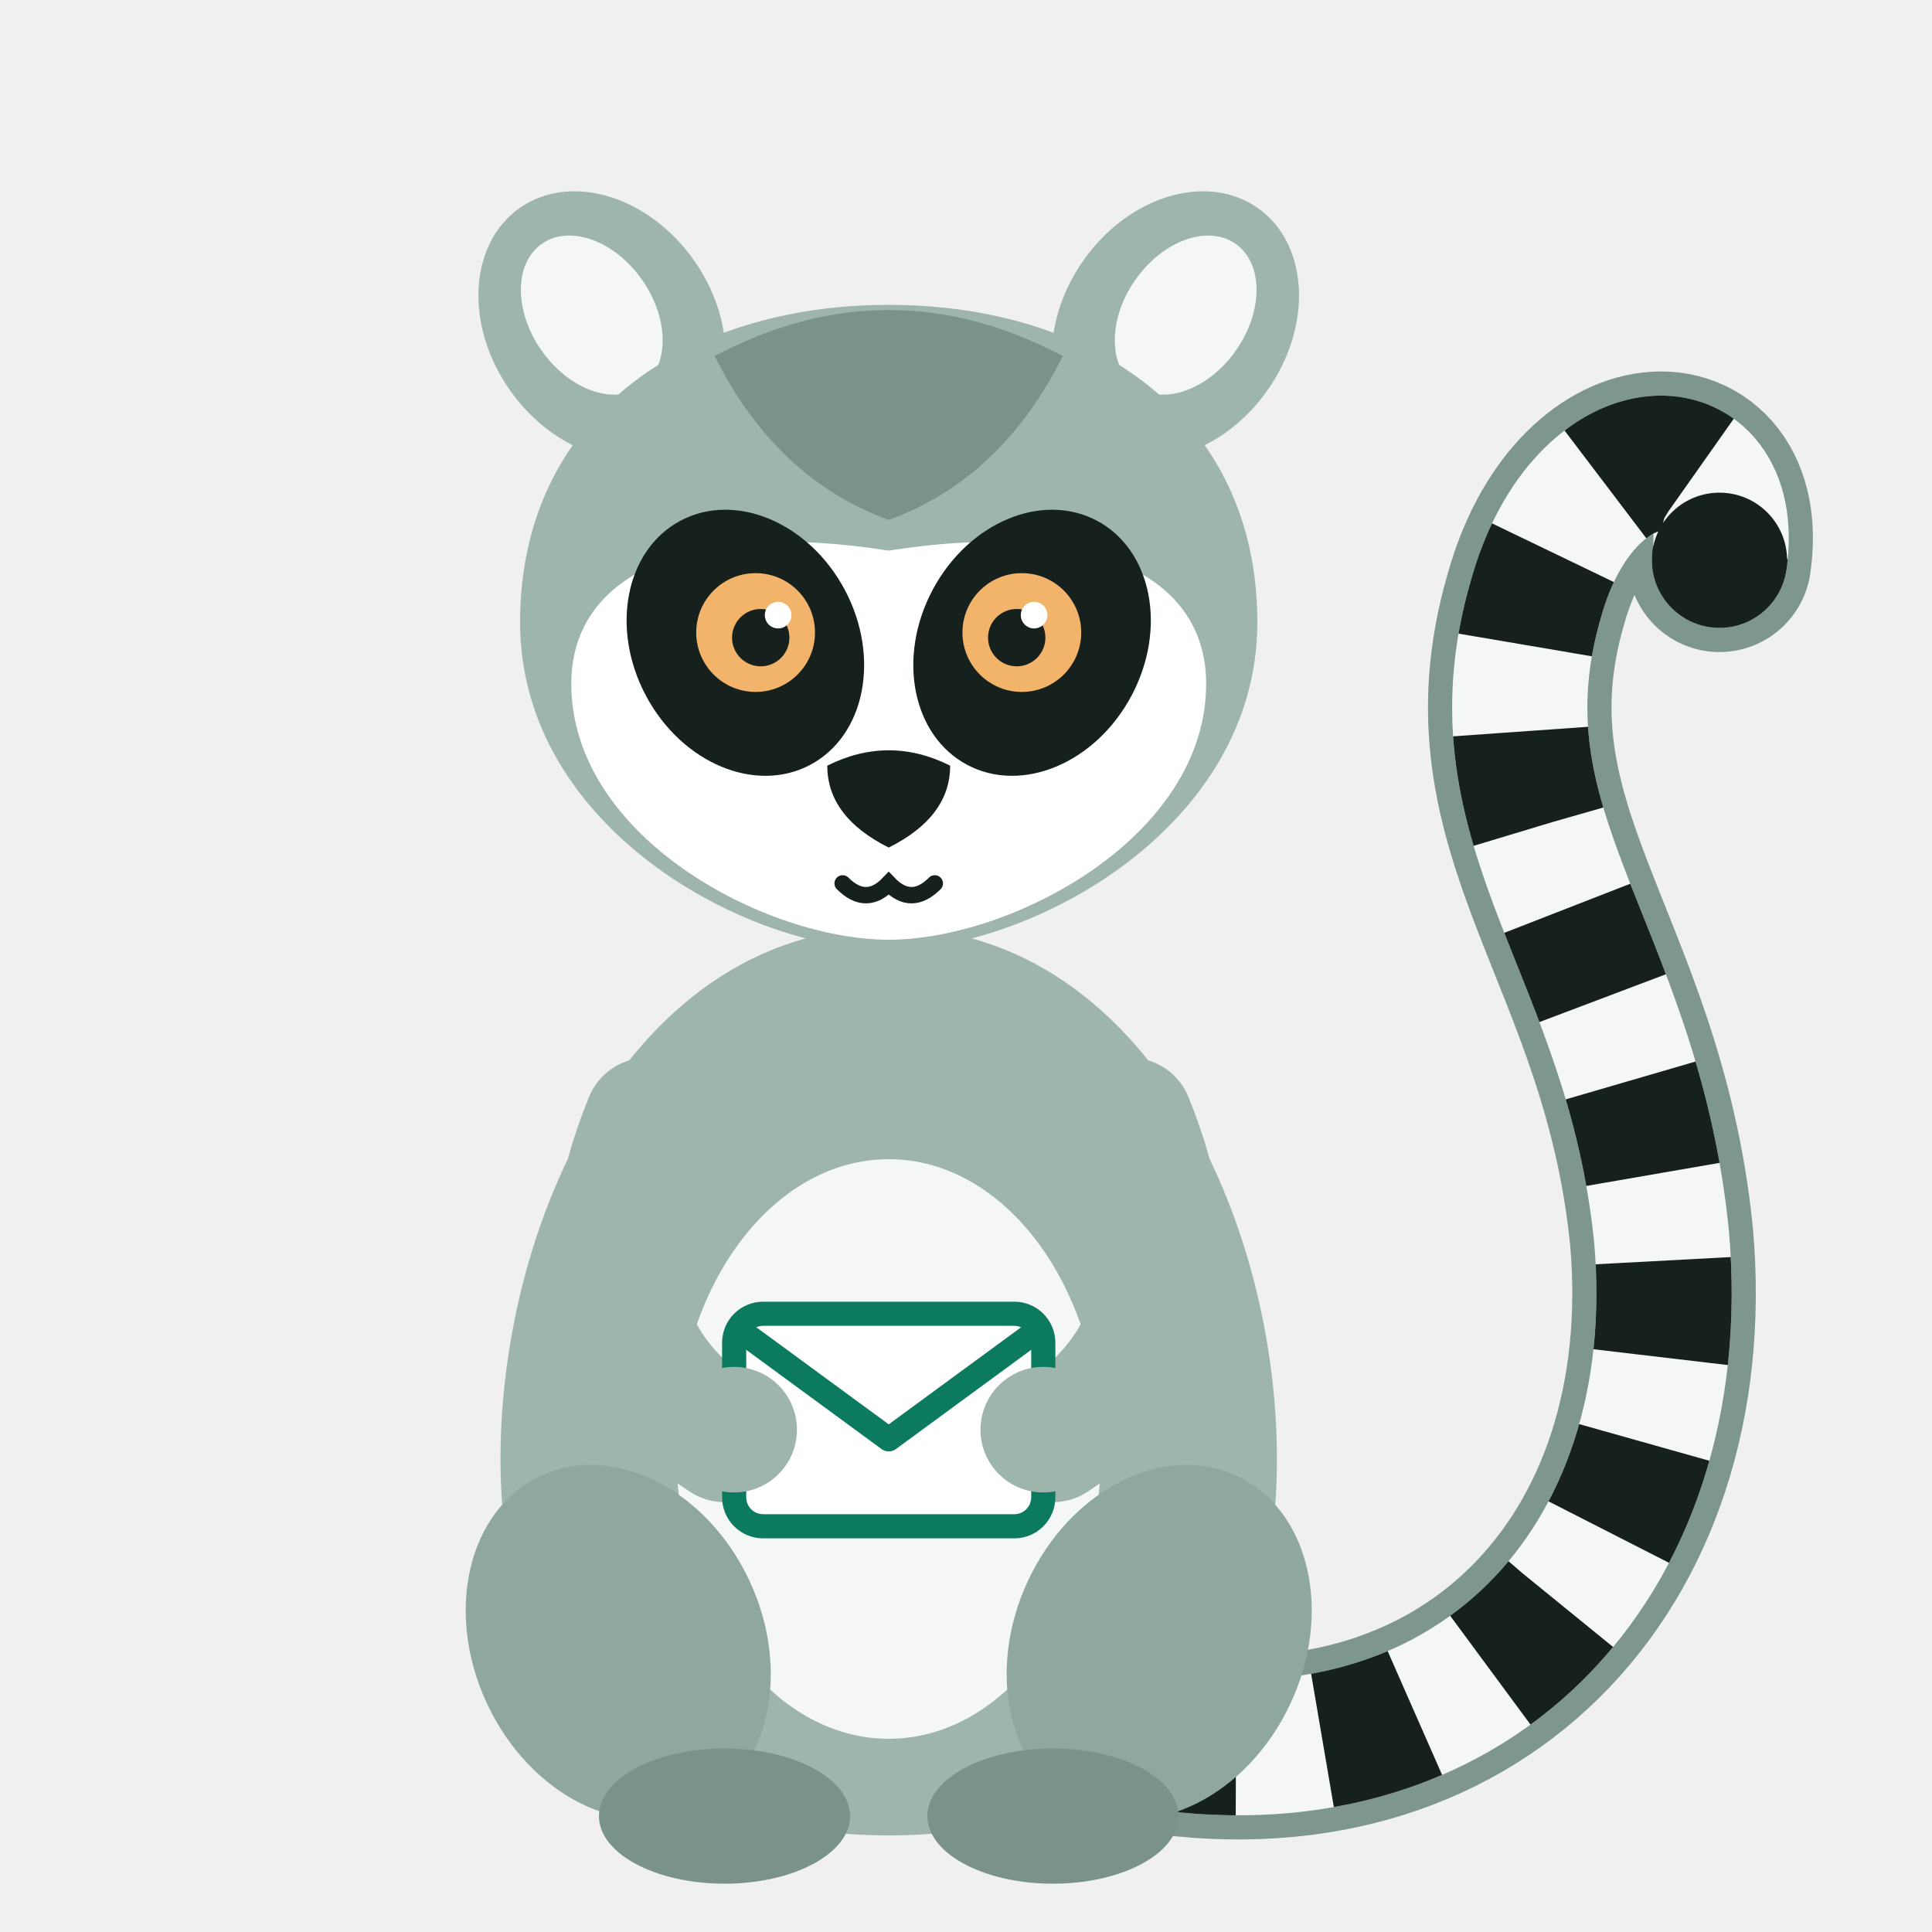
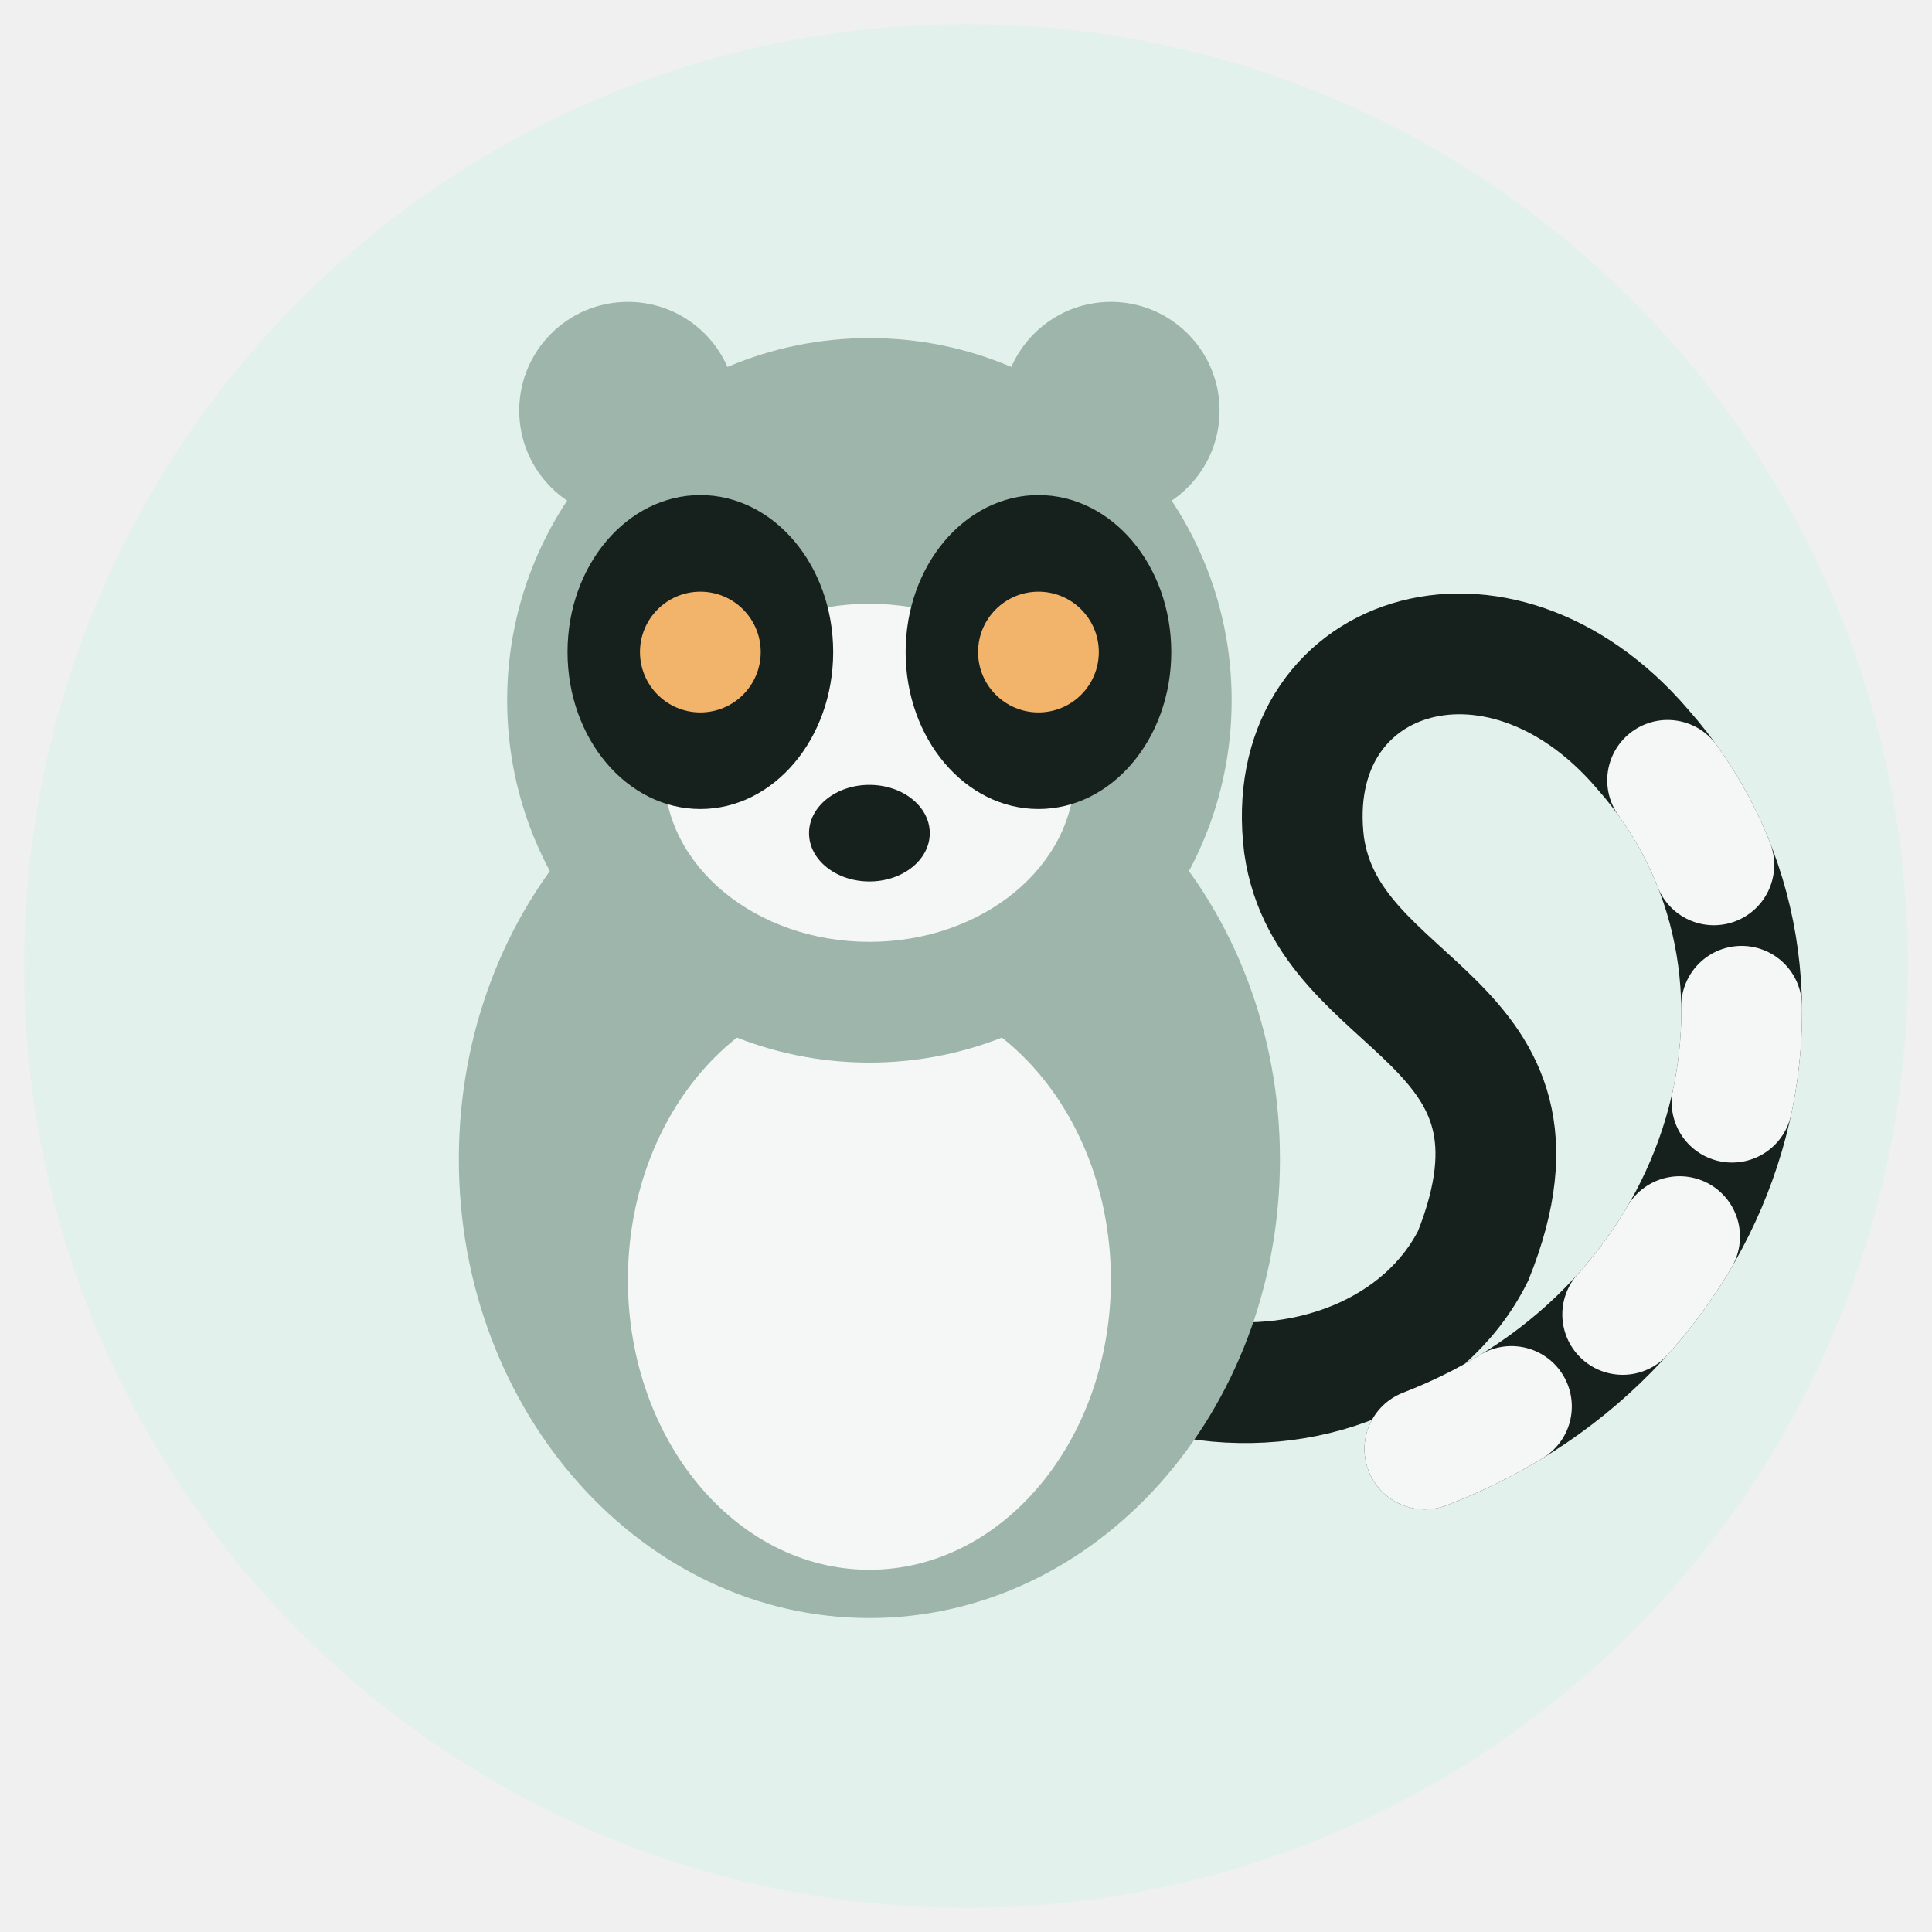
- <svg xmlns="http://www.w3.org/2000/svg" viewBox="0 0 200 200" role="img">
-   <path d="M118 180C152 186 175 162 172 128C169 98 152 86 159 62C164 44 180 44 178 58" fill="none" stroke="#7E978D" stroke-width="19" stroke-linecap="round" />
-   <path d="M118 180C152 186 175 162 172 128C169 98 152 86 159 62C164 44 180 44 178 58" fill="none" stroke="#F5F7F6" stroke-width="14" stroke-linecap="round" />
-   <path d="M118 180C152 186 175 162 172 128C169 98 152 86 159 62C164 44 180 44 178 58" fill="none" stroke="#16211D" stroke-width="14" stroke-dasharray="10 9" />
-   <circle cx="178" cy="58" r="7" fill="#16211D" />
-   <path d="M92 96C64 96 50 130 52 156C54 180 72 190 92 190C112 190 130 180 132 156C134 130 120 96 92 96Z" fill="#9DB5AB" />
-   <ellipse cx="92" cy="150" rx="22" ry="30" fill="#F5F7F6" />
-   <ellipse cx="64" cy="170" rx="15" ry="19" transform="rotate(-25 64 170)" fill="#8FA89E" />
-   <ellipse cx="120" cy="170" rx="15" ry="19" transform="rotate(25 120 170)" fill="#8FA89E" />
-   <ellipse cx="75" cy="188" rx="13" ry="7" fill="#7A9389" />
-   <ellipse cx="109" cy="188" rx="13" ry="7" fill="#7A9389" />
-   <path d="M67 116Q58 138 75 149M117 116Q126 138 109 149" fill="none" stroke="#9DB5AB" stroke-width="13" stroke-linecap="round" />
-   <rect x="76" y="136" width="32" height="22" rx="3" fill="#FFFFFF" stroke="#0B7A5E" stroke-width="2.5" />
-   <path d="M77 138L92 149L107 138" fill="none" stroke="#0B7A5E" stroke-width="2.5" stroke-linejoin="round" />
-   <circle cx="76" cy="148" r="6.5" fill="#9DB5AB" />
-   <circle cx="108" cy="148" r="6.5" fill="#9DB5AB" />
-   <g transform="translate(39 4) scale(1.06)">
-     <ellipse cx="22" cy="28" rx="11" ry="14" transform="rotate(-35 22 28)" fill="#9DB5AB" />
-     <ellipse cx="78" cy="28" rx="11" ry="14" transform="rotate(35 78 28)" fill="#9DB5AB" />
-     <ellipse cx="21" cy="27" rx="6" ry="8.5" transform="rotate(-35 21 27)" fill="#F5F7F6" />
-     <ellipse cx="79" cy="27" rx="6" ry="8.5" transform="rotate(35 79 27)" fill="#F5F7F6" />
-     <path d="M50 89C36 89 14 77 14 57C14 37 30 26 50 26C70 26 86 37 86 57C86 77 64 89 50 89Z" fill="#9DB5AB" />
-     <path d="M33 31Q50 22 67 31Q61 43 50 47Q39 43 33 31Z" fill="#7A9389" />
-     <path d="M50 88C38 88 19 78 19 63C19 52 31 47 50 50C69 47 81 52 81 63C81 78 62 88 50 88Z" fill="#FFFFFF" />
-     <ellipse cx="36" cy="59" rx="11" ry="13.5" transform="rotate(-28 36 59)" fill="#16211D" />
-     <ellipse cx="64" cy="59" rx="11" ry="13.5" transform="rotate(28 64 59)" fill="#16211D" />
-     <circle cx="37" cy="58" r="5.8" fill="#F2B36B" />
-     <circle cx="63" cy="58" r="5.8" fill="#F2B36B" />
-     <circle cx="37.5" cy="58.5" r="2.8" fill="#16211D" />
-     <circle cx="62.5" cy="58.5" r="2.8" fill="#16211D" />
-     <circle cx="39.2" cy="56.3" r="1.3" fill="#FFFFFF" />
-     <circle cx="64.2" cy="56.3" r="1.3" fill="#FFFFFF" />
-     <path d="M44 71Q50 68 56 71Q56 76 50 79Q44 76 44 71Z" fill="#16211D" />
-     <path d="M45.5 82.5Q47.8 84.8 50 82.5Q52.2 84.8 54.5 82.5" fill="none" stroke="#16211D" stroke-width="1.6" stroke-linecap="round" />
-   </g>
+ <svg xmlns="http://www.w3.org/2000/svg" viewBox="0 0 160 160" role="img" aria-label="Ringelschwanz-Lemur, das Maskottchen">
+   <circle cx="80" cy="80" r="78" fill="#E3F1EC" />
+   <path d="M118 120c26-10 34-40 18-58-12-14-30-8-28 8 2 14 22 14 14 34-4 8-14 12-24 10" fill="none" stroke="#16211D" stroke-width="10" stroke-linecap="round" />
+   <path d="M118 120c26-10 34-40 18-58" fill="none" stroke="#F5F7F6" stroke-width="10" stroke-linecap="round" stroke-dasharray="8 12" />
+   <ellipse cx="72" cy="96" rx="34" ry="38" fill="#9DB5AB" />
+   <ellipse cx="72" cy="106" rx="20" ry="24" fill="#F5F7F6" />
+   <circle cx="72" cy="58" r="30" fill="#9DB5AB" />
+   <circle cx="52" cy="34" r="9" fill="#9DB5AB" />
+   <circle cx="92" cy="34" r="9" fill="#9DB5AB" />
+   <ellipse cx="72" cy="64" rx="17" ry="14" fill="#F5F7F6" />
+   <ellipse cx="58" cy="54" rx="11" ry="13" fill="#16211D" />
+   <ellipse cx="86" cy="54" rx="11" ry="13" fill="#16211D" />
+   <circle cx="58" cy="54" r="5" fill="#F2B36B" />
+   <circle cx="86" cy="54" r="5" fill="#F2B36B" />
+   <ellipse cx="72" cy="69" rx="5" ry="4" fill="#16211D" />
</svg>
